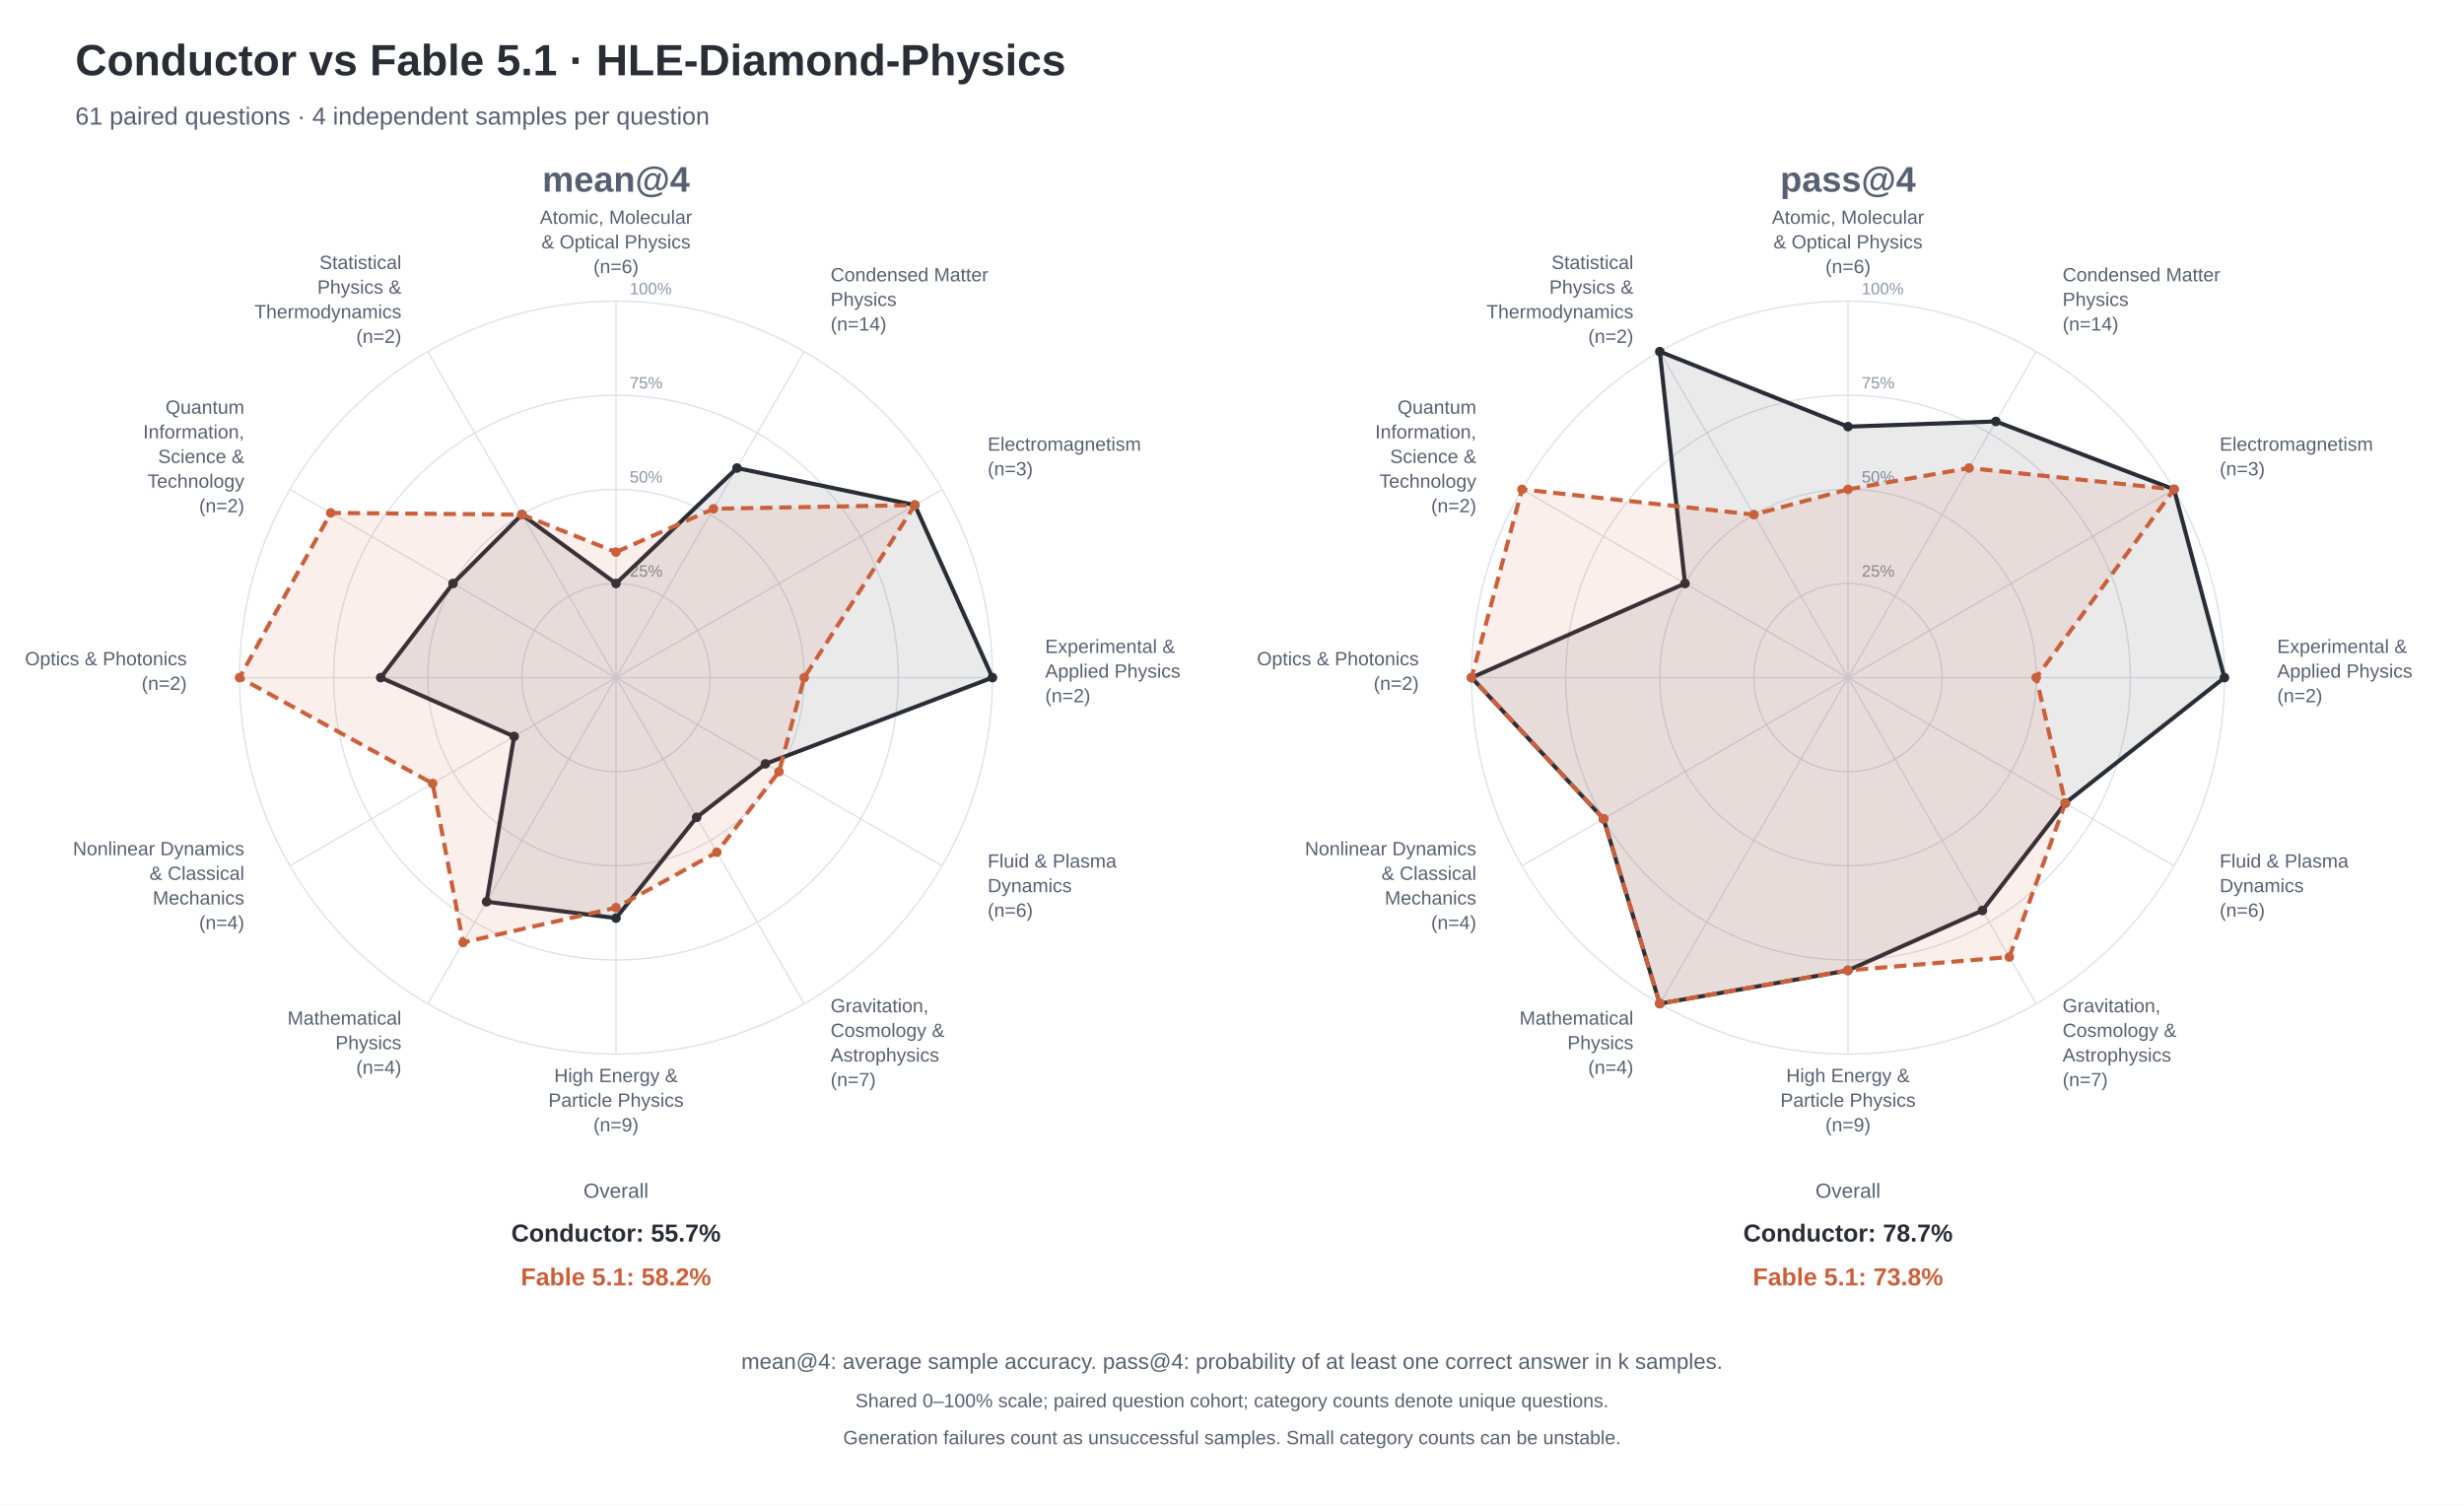
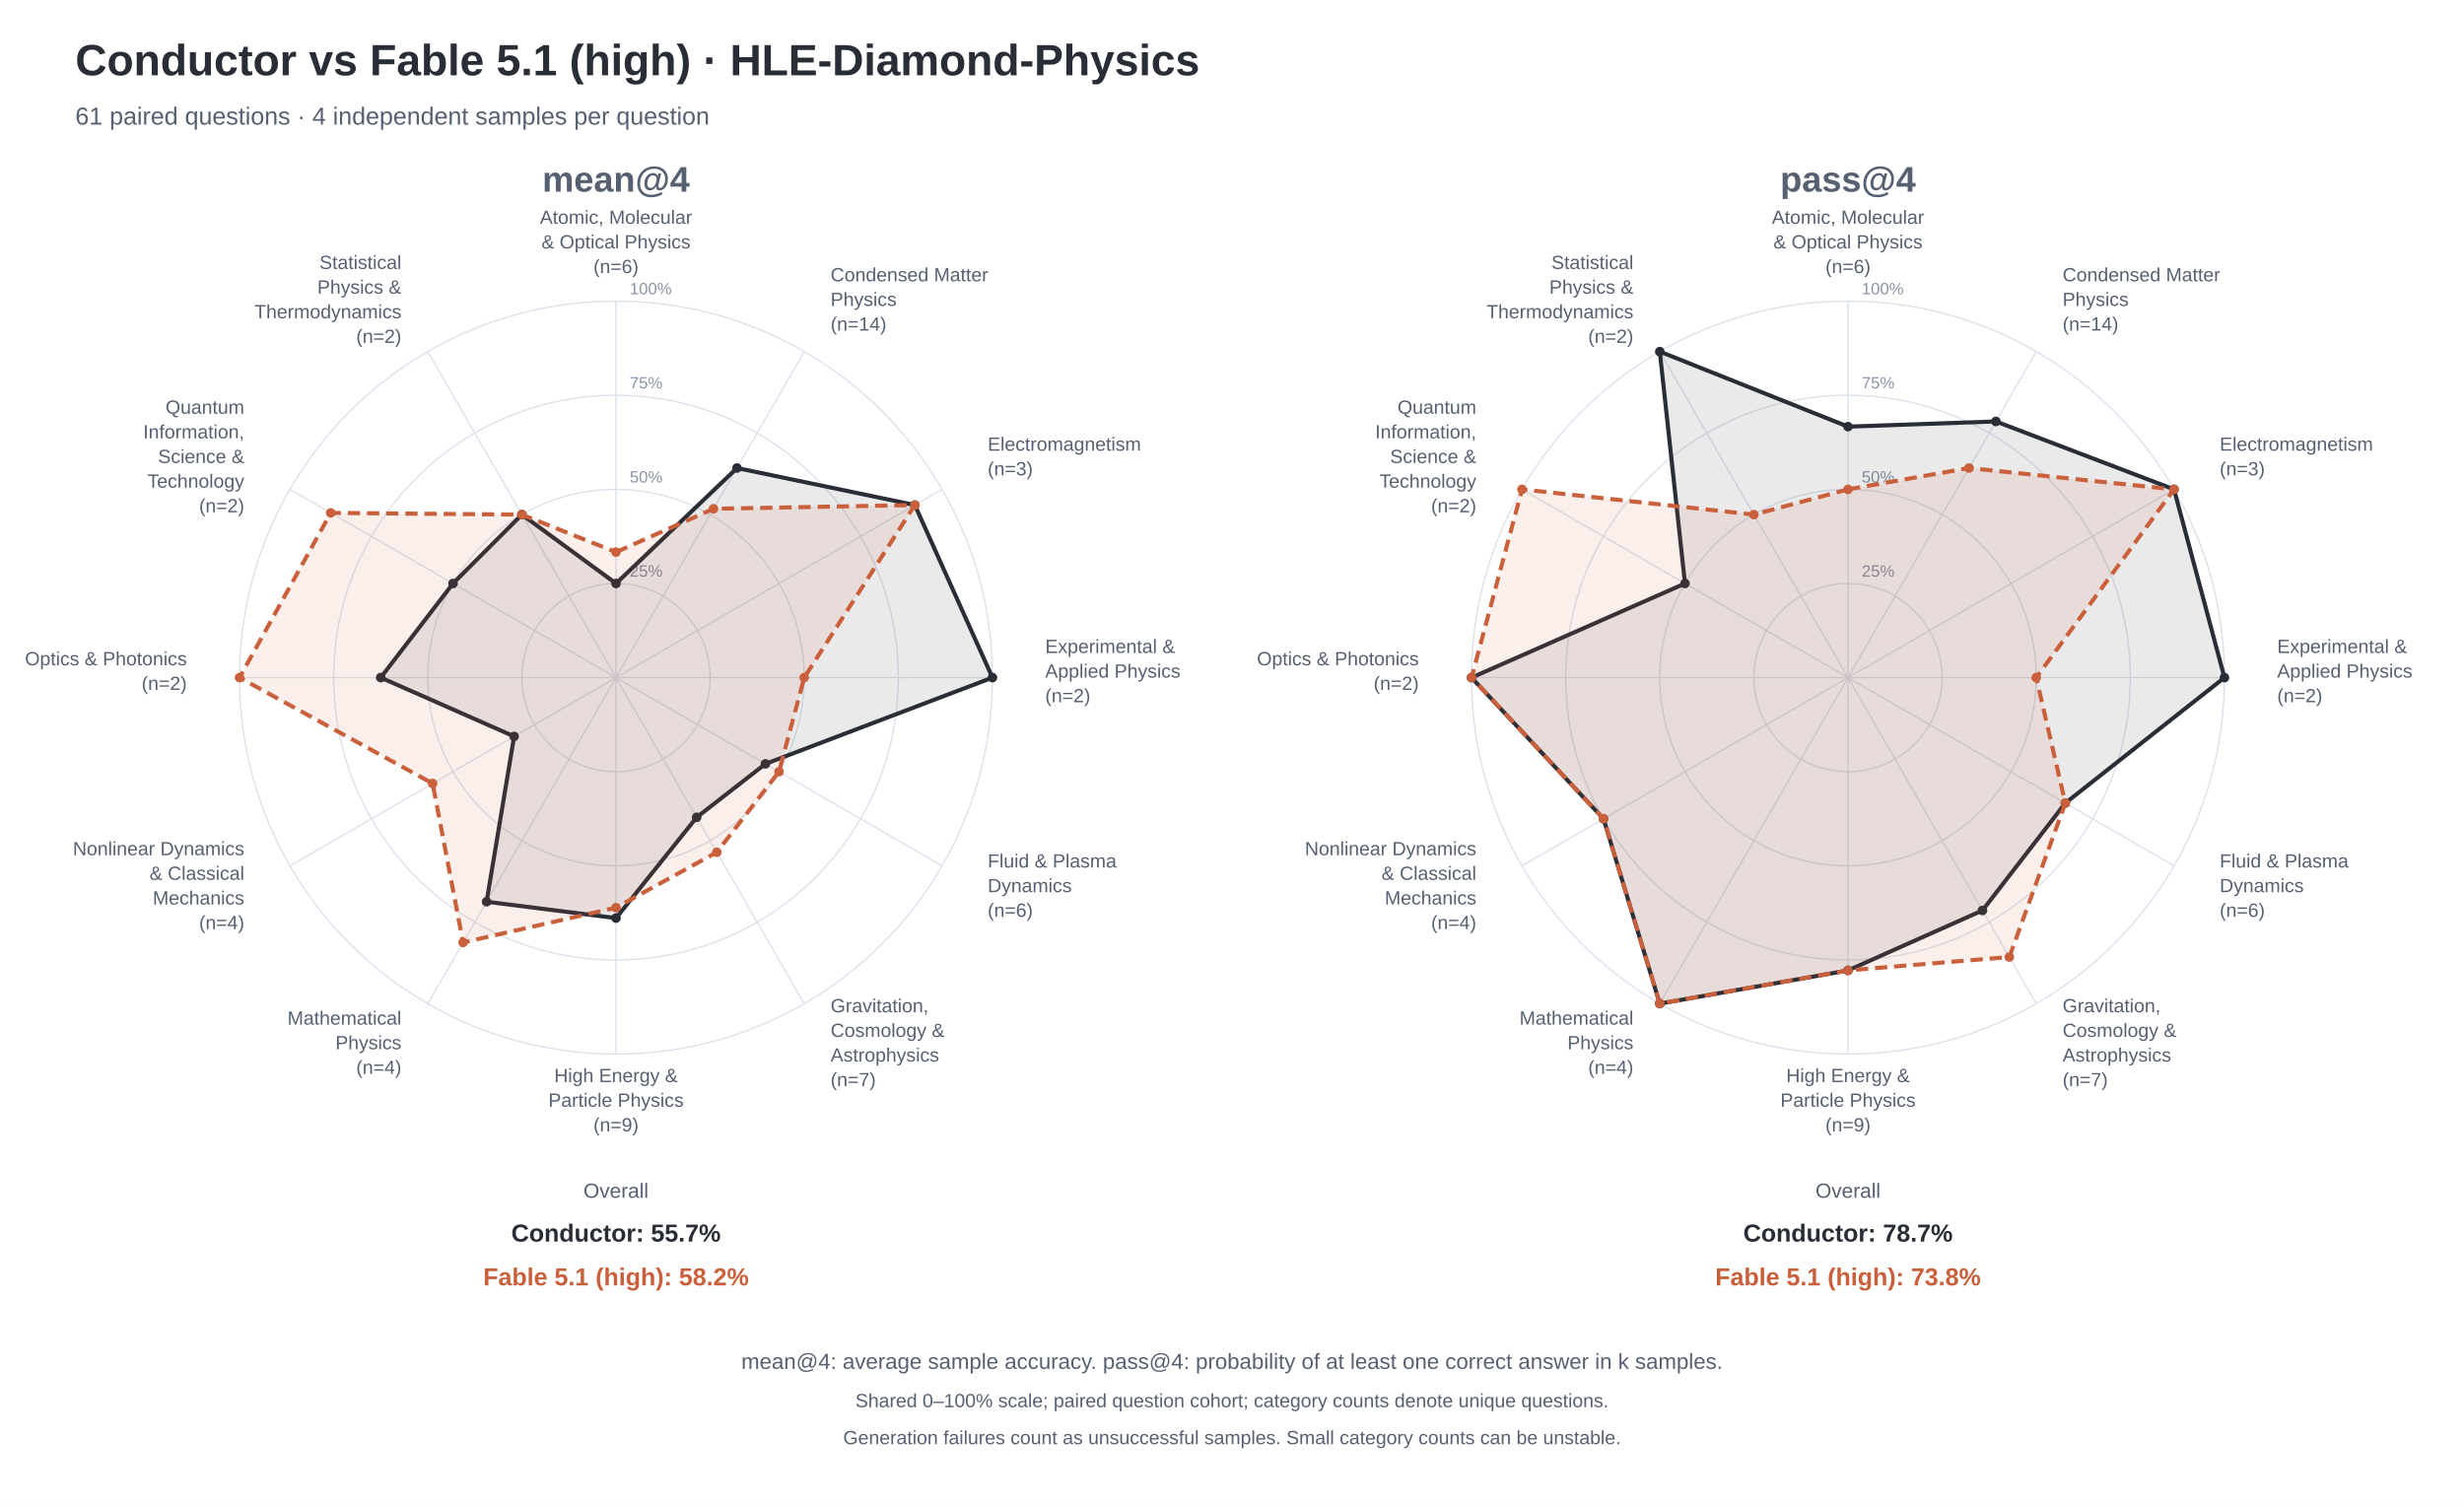
<svg xmlns="http://www.w3.org/2000/svg" width="1800" height="1100" viewBox="0 0 1800 1100" role="img">
  <rect width="1800" height="1100" fill="white" />
  <g font-family="Arial, sans-serif" fill="#282d36">
-     <text x="55" y="55" text-anchor="start" font-size="32" fill="#282d36" font-weight="bold">Conductor vs Fable 5.1 · HLE-Diamond-Physics</text>
+     <text x="55" y="55" text-anchor="start" font-size="32" fill="#282d36" font-weight="bold">Conductor vs Fable 5.1 (high) · HLE-Diamond-Physics</text>
    <text x="55" y="91" text-anchor="start" font-size="18" fill="#566071" font-weight="normal">61 paired questions · 4 independent samples per question</text>
    <text x="450" y="140" text-anchor="middle" font-size="26" fill="#566071" font-weight="bold">mean@4</text>
    <circle cx="450" cy="495" r="68.75" fill="none" stroke="#dbe1eb" />
    <text x="460" y="421.25" text-anchor="start" font-size="12" fill="#8994a6" font-weight="normal">25%</text>
    <circle cx="450" cy="495" r="137.5" fill="none" stroke="#dbe1eb" />
    <text x="460" y="352.5" text-anchor="start" font-size="12" fill="#8994a6" font-weight="normal">50%</text>
    <circle cx="450" cy="495" r="206.25" fill="none" stroke="#dbe1eb" />
    <text x="460" y="283.75" text-anchor="start" font-size="12" fill="#8994a6" font-weight="normal">75%</text>
    <circle cx="450" cy="495" r="275" fill="none" stroke="#dbe1eb" />
    <text x="460" y="215" text-anchor="start" font-size="12" fill="#8994a6" font-weight="normal">100%</text>
    <path d="M 450 495 L 450.0 220.0" stroke="#dbe1eb" />
    <text x="450.0" y="163.5" text-anchor="middle" font-size="14" fill="#566071" font-weight="normal">Atomic, Molecular</text>
    <text x="450.0" y="181.5" text-anchor="middle" font-size="14" fill="#566071" font-weight="normal">&amp; Optical Physics</text>
    <text x="450.0" y="199.5" text-anchor="middle" font-size="14" fill="#566071" font-weight="normal">(n=6)</text>
    <path d="M 450 495 L 587.5 256.843" stroke="#dbe1eb" />
    <text x="606.75" y="205.501" text-anchor="start" font-size="14" fill="#566071" font-weight="normal">Condensed Matter</text>
    <text x="606.75" y="223.501" text-anchor="start" font-size="14" fill="#566071" font-weight="normal">Physics</text>
    <text x="606.75" y="241.501" text-anchor="start" font-size="14" fill="#566071" font-weight="normal">(n=14)</text>
    <path d="M 450 495 L 688.157 357.5" stroke="#dbe1eb" />
    <text x="721.499" y="329.25" text-anchor="start" font-size="14" fill="#566071" font-weight="normal">Electromagnetism</text>
    <text x="721.499" y="347.25" text-anchor="start" font-size="14" fill="#566071" font-weight="normal">(n=3)</text>
    <path d="M 450 495 L 725.0 495.0" stroke="#dbe1eb" />
    <text x="763.5" y="477.0" text-anchor="start" font-size="14" fill="#566071" font-weight="normal">Experimental &amp;</text>
    <text x="763.5" y="495.0" text-anchor="start" font-size="14" fill="#566071" font-weight="normal">Applied Physics</text>
    <text x="763.5" y="513.0" text-anchor="start" font-size="14" fill="#566071" font-weight="normal">(n=2)</text>
    <path d="M 450 495 L 688.157 632.5" stroke="#dbe1eb" />
    <text x="721.499" y="633.75" text-anchor="start" font-size="14" fill="#566071" font-weight="normal">Fluid &amp; Plasma</text>
    <text x="721.499" y="651.75" text-anchor="start" font-size="14" fill="#566071" font-weight="normal">Dynamics</text>
    <text x="721.499" y="669.75" text-anchor="start" font-size="14" fill="#566071" font-weight="normal">(n=6)</text>
    <path d="M 450 495 L 587.5 733.157" stroke="#dbe1eb" />
    <text x="606.75" y="739.499" text-anchor="start" font-size="14" fill="#566071" font-weight="normal">Gravitation,</text>
    <text x="606.75" y="757.499" text-anchor="start" font-size="14" fill="#566071" font-weight="normal">Cosmology &amp;</text>
    <text x="606.75" y="775.499" text-anchor="start" font-size="14" fill="#566071" font-weight="normal">Astrophysics</text>
    <text x="606.75" y="793.499" text-anchor="start" font-size="14" fill="#566071" font-weight="normal">(n=7)</text>
    <path d="M 450 495 L 450.0 770.0" stroke="#dbe1eb" />
    <text x="450.0" y="790.5" text-anchor="middle" font-size="14" fill="#566071" font-weight="normal">High Energy &amp;</text>
    <text x="450.0" y="808.5" text-anchor="middle" font-size="14" fill="#566071" font-weight="normal">Particle Physics</text>
    <text x="450.0" y="826.5" text-anchor="middle" font-size="14" fill="#566071" font-weight="normal">(n=9)</text>
    <path d="M 450 495 L 312.5 733.157" stroke="#dbe1eb" />
    <text x="293.25" y="748.499" text-anchor="end" font-size="14" fill="#566071" font-weight="normal">Mathematical</text>
    <text x="293.25" y="766.499" text-anchor="end" font-size="14" fill="#566071" font-weight="normal">Physics</text>
    <text x="293.25" y="784.499" text-anchor="end" font-size="14" fill="#566071" font-weight="normal">(n=4)</text>
    <path d="M 450 495 L 211.843 632.5" stroke="#dbe1eb" />
    <text x="178.501" y="624.75" text-anchor="end" font-size="14" fill="#566071" font-weight="normal">Nonlinear Dynamics</text>
    <text x="178.501" y="642.75" text-anchor="end" font-size="14" fill="#566071" font-weight="normal">&amp; Classical</text>
    <text x="178.501" y="660.75" text-anchor="end" font-size="14" fill="#566071" font-weight="normal">Mechanics</text>
    <text x="178.501" y="678.75" text-anchor="end" font-size="14" fill="#566071" font-weight="normal">(n=4)</text>
    <path d="M 450 495 L 175.0 495" stroke="#dbe1eb" />
    <text x="136.5" y="486" text-anchor="end" font-size="14" fill="#566071" font-weight="normal">Optics &amp; Photonics</text>
    <text x="136.5" y="504" text-anchor="end" font-size="14" fill="#566071" font-weight="normal">(n=2)</text>
    <path d="M 450 495 L 211.843 357.5" stroke="#dbe1eb" />
    <text x="178.501" y="302.25" text-anchor="end" font-size="14" fill="#566071" font-weight="normal">Quantum</text>
    <text x="178.501" y="320.25" text-anchor="end" font-size="14" fill="#566071" font-weight="normal">Information,</text>
    <text x="178.501" y="338.25" text-anchor="end" font-size="14" fill="#566071" font-weight="normal">Science &amp;</text>
    <text x="178.501" y="356.25" text-anchor="end" font-size="14" fill="#566071" font-weight="normal">Technology</text>
    <text x="178.501" y="374.25" text-anchor="end" font-size="14" fill="#566071" font-weight="normal">(n=2)</text>
    <path d="M 450 495 L 312.5 256.843" stroke="#dbe1eb" />
    <text x="293.25" y="196.501" text-anchor="end" font-size="14" fill="#566071" font-weight="normal">Statistical</text>
    <text x="293.25" y="214.501" text-anchor="end" font-size="14" fill="#566071" font-weight="normal">Physics &amp;</text>
    <text x="293.25" y="232.501" text-anchor="end" font-size="14" fill="#566071" font-weight="normal">Thermodynamics</text>
    <text x="293.25" y="250.501" text-anchor="end" font-size="14" fill="#566071" font-weight="normal">(n=2)</text>
    <polygon points="450.00,426.25 538.39,341.90 668.31,368.96 725.00,495.00 559.16,558.02 508.93,597.07 450.00,670.69 355.47,658.73 375.58,537.97 278.12,495.00 330.92,426.25 381.25,375.92" fill="#282d36" fill-opacity="0.10" stroke="#282d36" stroke-width="3" />
    <circle cx="450.0" cy="426.25" r="3.5" fill="#282d36" />
    <circle cx="538.393" cy="341.899" r="3.5" fill="#282d36" />
    <circle cx="668.311" cy="368.958" r="3.5" fill="#282d36" />
    <circle cx="725.0" cy="495.0" r="3.5" fill="#282d36" />
    <circle cx="559.155" cy="558.021" r="3.5" fill="#282d36" />
    <circle cx="508.929" cy="597.067" r="3.5" fill="#282d36" />
    <circle cx="450.0" cy="670.694" r="3.5" fill="#282d36" />
    <circle cx="355.469" cy="658.733" r="3.5" fill="#282d36" />
    <circle cx="375.576" cy="537.969" r="3.5" fill="#282d36" />
    <circle cx="278.125" cy="495.0" r="3.5" fill="#282d36" />
    <circle cx="330.922" cy="426.25" r="3.5" fill="#282d36" />
    <circle cx="381.25" cy="375.922" r="3.5" fill="#282d36" />
    <text x="450" y="907" text-anchor="middle" font-size="18" fill="#282d36" font-weight="bold">Conductor: 55.7%</text>
    <polygon points="450.00,403.33 521.21,371.67 668.31,368.96 587.50,495.00 569.08,563.75 523.66,622.58 450.00,663.06 338.28,688.50 316.04,572.34 175.00,495.00 241.61,374.69 381.25,375.92" fill="#ca603b" fill-opacity="0.10" stroke="#ca603b" stroke-width="3" stroke-dasharray="9 5" />
    <circle cx="450.0" cy="403.333" r="3.5" fill="#ca603b" />
    <circle cx="521.205" cy="371.669" r="3.5" fill="#ca603b" />
    <circle cx="668.311" cy="368.958" r="3.5" fill="#ca603b" />
    <circle cx="587.5" cy="495.0" r="3.5" fill="#ca603b" />
    <circle cx="569.078" cy="563.75" r="3.5" fill="#ca603b" />
    <circle cx="523.661" cy="622.584" r="3.5" fill="#ca603b" />
    <circle cx="450.0" cy="663.056" r="3.5" fill="#ca603b" />
    <circle cx="338.281" cy="688.503" r="3.5" fill="#ca603b" />
    <circle cx="316.037" cy="572.344" r="3.5" fill="#ca603b" />
    <circle cx="175.0" cy="495" r="3.5" fill="#ca603b" />
    <circle cx="241.613" cy="374.688" r="3.5" fill="#ca603b" />
    <circle cx="381.25" cy="375.922" r="3.5" fill="#ca603b" />
-     <text x="450" y="939" text-anchor="middle" font-size="18" fill="#ca603b" font-weight="bold">Fable 5.1: 58.2%</text>
+     <text x="450" y="939" text-anchor="middle" font-size="18" fill="#ca603b" font-weight="bold">Fable 5.1 (high): 58.2%</text>
    <text x="450" y="875" text-anchor="middle" font-size="15" fill="#566071" font-weight="normal">Overall</text>
    <text x="1350" y="140" text-anchor="middle" font-size="26" fill="#566071" font-weight="bold">pass@4</text>
    <circle cx="1350" cy="495" r="68.75" fill="none" stroke="#dbe1eb" />
    <text x="1360" y="421.25" text-anchor="start" font-size="12" fill="#8994a6" font-weight="normal">25%</text>
    <circle cx="1350" cy="495" r="137.5" fill="none" stroke="#dbe1eb" />
    <text x="1360" y="352.5" text-anchor="start" font-size="12" fill="#8994a6" font-weight="normal">50%</text>
    <circle cx="1350" cy="495" r="206.25" fill="none" stroke="#dbe1eb" />
    <text x="1360" y="283.75" text-anchor="start" font-size="12" fill="#8994a6" font-weight="normal">75%</text>
    <circle cx="1350" cy="495" r="275" fill="none" stroke="#dbe1eb" />
    <text x="1360" y="215" text-anchor="start" font-size="12" fill="#8994a6" font-weight="normal">100%</text>
    <path d="M 1350 495 L 1350.0 220.0" stroke="#dbe1eb" />
    <text x="1350.0" y="163.5" text-anchor="middle" font-size="14" fill="#566071" font-weight="normal">Atomic, Molecular</text>
    <text x="1350.0" y="181.5" text-anchor="middle" font-size="14" fill="#566071" font-weight="normal">&amp; Optical Physics</text>
    <text x="1350.0" y="199.5" text-anchor="middle" font-size="14" fill="#566071" font-weight="normal">(n=6)</text>
    <path d="M 1350 495 L 1487.5 256.843" stroke="#dbe1eb" />
    <text x="1506.75" y="205.501" text-anchor="start" font-size="14" fill="#566071" font-weight="normal">Condensed Matter</text>
    <text x="1506.75" y="223.501" text-anchor="start" font-size="14" fill="#566071" font-weight="normal">Physics</text>
    <text x="1506.75" y="241.501" text-anchor="start" font-size="14" fill="#566071" font-weight="normal">(n=14)</text>
    <path d="M 1350 495 L 1588.157 357.5" stroke="#dbe1eb" />
    <text x="1621.499" y="329.25" text-anchor="start" font-size="14" fill="#566071" font-weight="normal">Electromagnetism</text>
    <text x="1621.499" y="347.25" text-anchor="start" font-size="14" fill="#566071" font-weight="normal">(n=3)</text>
    <path d="M 1350 495 L 1625.0 495.0" stroke="#dbe1eb" />
    <text x="1663.5" y="477.0" text-anchor="start" font-size="14" fill="#566071" font-weight="normal">Experimental &amp;</text>
    <text x="1663.5" y="495.0" text-anchor="start" font-size="14" fill="#566071" font-weight="normal">Applied Physics</text>
    <text x="1663.5" y="513.0" text-anchor="start" font-size="14" fill="#566071" font-weight="normal">(n=2)</text>
    <path d="M 1350 495 L 1588.157 632.5" stroke="#dbe1eb" />
    <text x="1621.499" y="633.75" text-anchor="start" font-size="14" fill="#566071" font-weight="normal">Fluid &amp; Plasma</text>
    <text x="1621.499" y="651.75" text-anchor="start" font-size="14" fill="#566071" font-weight="normal">Dynamics</text>
    <text x="1621.499" y="669.75" text-anchor="start" font-size="14" fill="#566071" font-weight="normal">(n=6)</text>
    <path d="M 1350 495 L 1487.5 733.157" stroke="#dbe1eb" />
    <text x="1506.75" y="739.499" text-anchor="start" font-size="14" fill="#566071" font-weight="normal">Gravitation,</text>
    <text x="1506.75" y="757.499" text-anchor="start" font-size="14" fill="#566071" font-weight="normal">Cosmology &amp;</text>
    <text x="1506.75" y="775.499" text-anchor="start" font-size="14" fill="#566071" font-weight="normal">Astrophysics</text>
    <text x="1506.75" y="793.499" text-anchor="start" font-size="14" fill="#566071" font-weight="normal">(n=7)</text>
    <path d="M 1350 495 L 1350.0 770.0" stroke="#dbe1eb" />
    <text x="1350.0" y="790.5" text-anchor="middle" font-size="14" fill="#566071" font-weight="normal">High Energy &amp;</text>
    <text x="1350.0" y="808.5" text-anchor="middle" font-size="14" fill="#566071" font-weight="normal">Particle Physics</text>
    <text x="1350.0" y="826.5" text-anchor="middle" font-size="14" fill="#566071" font-weight="normal">(n=9)</text>
    <path d="M 1350 495 L 1212.5 733.157" stroke="#dbe1eb" />
    <text x="1193.25" y="748.499" text-anchor="end" font-size="14" fill="#566071" font-weight="normal">Mathematical</text>
    <text x="1193.25" y="766.499" text-anchor="end" font-size="14" fill="#566071" font-weight="normal">Physics</text>
    <text x="1193.25" y="784.499" text-anchor="end" font-size="14" fill="#566071" font-weight="normal">(n=4)</text>
    <path d="M 1350 495 L 1111.843 632.5" stroke="#dbe1eb" />
    <text x="1078.501" y="624.75" text-anchor="end" font-size="14" fill="#566071" font-weight="normal">Nonlinear Dynamics</text>
    <text x="1078.501" y="642.75" text-anchor="end" font-size="14" fill="#566071" font-weight="normal">&amp; Classical</text>
    <text x="1078.501" y="660.75" text-anchor="end" font-size="14" fill="#566071" font-weight="normal">Mechanics</text>
    <text x="1078.501" y="678.75" text-anchor="end" font-size="14" fill="#566071" font-weight="normal">(n=4)</text>
    <path d="M 1350 495 L 1075.0 495" stroke="#dbe1eb" />
    <text x="1036.5" y="486" text-anchor="end" font-size="14" fill="#566071" font-weight="normal">Optics &amp; Photonics</text>
    <text x="1036.5" y="504" text-anchor="end" font-size="14" fill="#566071" font-weight="normal">(n=2)</text>
    <path d="M 1350 495 L 1111.843 357.5" stroke="#dbe1eb" />
    <text x="1078.501" y="302.25" text-anchor="end" font-size="14" fill="#566071" font-weight="normal">Quantum</text>
    <text x="1078.501" y="320.25" text-anchor="end" font-size="14" fill="#566071" font-weight="normal">Information,</text>
    <text x="1078.501" y="338.25" text-anchor="end" font-size="14" fill="#566071" font-weight="normal">Science &amp;</text>
    <text x="1078.501" y="356.25" text-anchor="end" font-size="14" fill="#566071" font-weight="normal">Technology</text>
    <text x="1078.501" y="374.25" text-anchor="end" font-size="14" fill="#566071" font-weight="normal">(n=2)</text>
    <path d="M 1350 495 L 1212.5 256.843" stroke="#dbe1eb" />
    <text x="1193.25" y="196.501" text-anchor="end" font-size="14" fill="#566071" font-weight="normal">Statistical</text>
    <text x="1193.25" y="214.501" text-anchor="end" font-size="14" fill="#566071" font-weight="normal">Physics &amp;</text>
    <text x="1193.25" y="232.501" text-anchor="end" font-size="14" fill="#566071" font-weight="normal">Thermodynamics</text>
    <text x="1193.25" y="250.501" text-anchor="end" font-size="14" fill="#566071" font-weight="normal">(n=2)</text>
    <polygon points="1350.00,311.67 1458.04,307.88 1588.16,357.50 1625.00,495.00 1508.77,586.67 1448.21,665.11 1350.00,708.89 1212.50,733.16 1171.38,598.13 1075.00,495.00 1230.92,426.25 1212.50,256.84" fill="#282d36" fill-opacity="0.10" stroke="#282d36" stroke-width="3" />
    <circle cx="1350.0" cy="311.667" r="3.5" fill="#282d36" />
    <circle cx="1458.036" cy="307.877" r="3.5" fill="#282d36" />
    <circle cx="1588.157" cy="357.5" r="3.5" fill="#282d36" />
    <circle cx="1625.0" cy="495.0" r="3.5" fill="#282d36" />
    <circle cx="1508.771" cy="586.667" r="3.5" fill="#282d36" />
    <circle cx="1448.214" cy="665.112" r="3.5" fill="#282d36" />
    <circle cx="1350.0" cy="708.889" r="3.5" fill="#282d36" />
    <circle cx="1212.5" cy="733.157" r="3.5" fill="#282d36" />
    <circle cx="1171.382" cy="598.125" r="3.5" fill="#282d36" />
    <circle cx="1075.0" cy="495" r="3.5" fill="#282d36" />
    <circle cx="1230.922" cy="426.25" r="3.5" fill="#282d36" />
    <circle cx="1212.5" cy="256.843" r="3.5" fill="#282d36" />
    <text x="1350" y="907" text-anchor="middle" font-size="18" fill="#282d36" font-weight="bold">Conductor: 78.7%</text>
    <polygon points="1350.00,357.50 1438.39,341.90 1588.16,357.50 1487.50,495.00 1508.77,586.67 1467.86,699.13 1350.00,708.89 1212.50,733.16 1171.38,598.13 1075.00,495.00 1111.84,357.50 1281.25,375.92" fill="#ca603b" fill-opacity="0.10" stroke="#ca603b" stroke-width="3" stroke-dasharray="9 5" />
    <circle cx="1350.0" cy="357.5" r="3.5" fill="#ca603b" />
    <circle cx="1438.393" cy="341.899" r="3.5" fill="#ca603b" />
    <circle cx="1588.157" cy="357.5" r="3.5" fill="#ca603b" />
    <circle cx="1487.5" cy="495.0" r="3.5" fill="#ca603b" />
    <circle cx="1508.771" cy="586.667" r="3.5" fill="#ca603b" />
    <circle cx="1467.857" cy="699.135" r="3.5" fill="#ca603b" />
    <circle cx="1350.0" cy="708.889" r="3.5" fill="#ca603b" />
    <circle cx="1212.5" cy="733.157" r="3.5" fill="#ca603b" />
    <circle cx="1171.382" cy="598.125" r="3.5" fill="#ca603b" />
    <circle cx="1075.0" cy="495" r="3.5" fill="#ca603b" />
    <circle cx="1111.843" cy="357.5" r="3.5" fill="#ca603b" />
    <circle cx="1281.25" cy="375.922" r="3.5" fill="#ca603b" />
-     <text x="1350" y="939" text-anchor="middle" font-size="18" fill="#ca603b" font-weight="bold">Fable 5.1: 73.8%</text>
+     <text x="1350" y="939" text-anchor="middle" font-size="18" fill="#ca603b" font-weight="bold">Fable 5.1 (high): 73.8%</text>
    <text x="1350" y="875" text-anchor="middle" font-size="15" fill="#566071" font-weight="normal">Overall</text>
    <text x="900" y="1000" text-anchor="middle" font-size="16" fill="#566071" font-weight="normal">mean@4: average sample accuracy. pass@4: probability of at least one correct answer in k samples.</text>
    <text x="900" y="1028" text-anchor="middle" font-size="14" fill="#566071" font-weight="normal">Shared 0–100% scale; paired question cohort; category counts denote unique questions.</text>
    <text x="900" y="1055" text-anchor="middle" font-size="14" fill="#566071" font-weight="normal">Generation failures count as unsuccessful samples. Small category counts can be unstable.</text>
  </g>
</svg>
